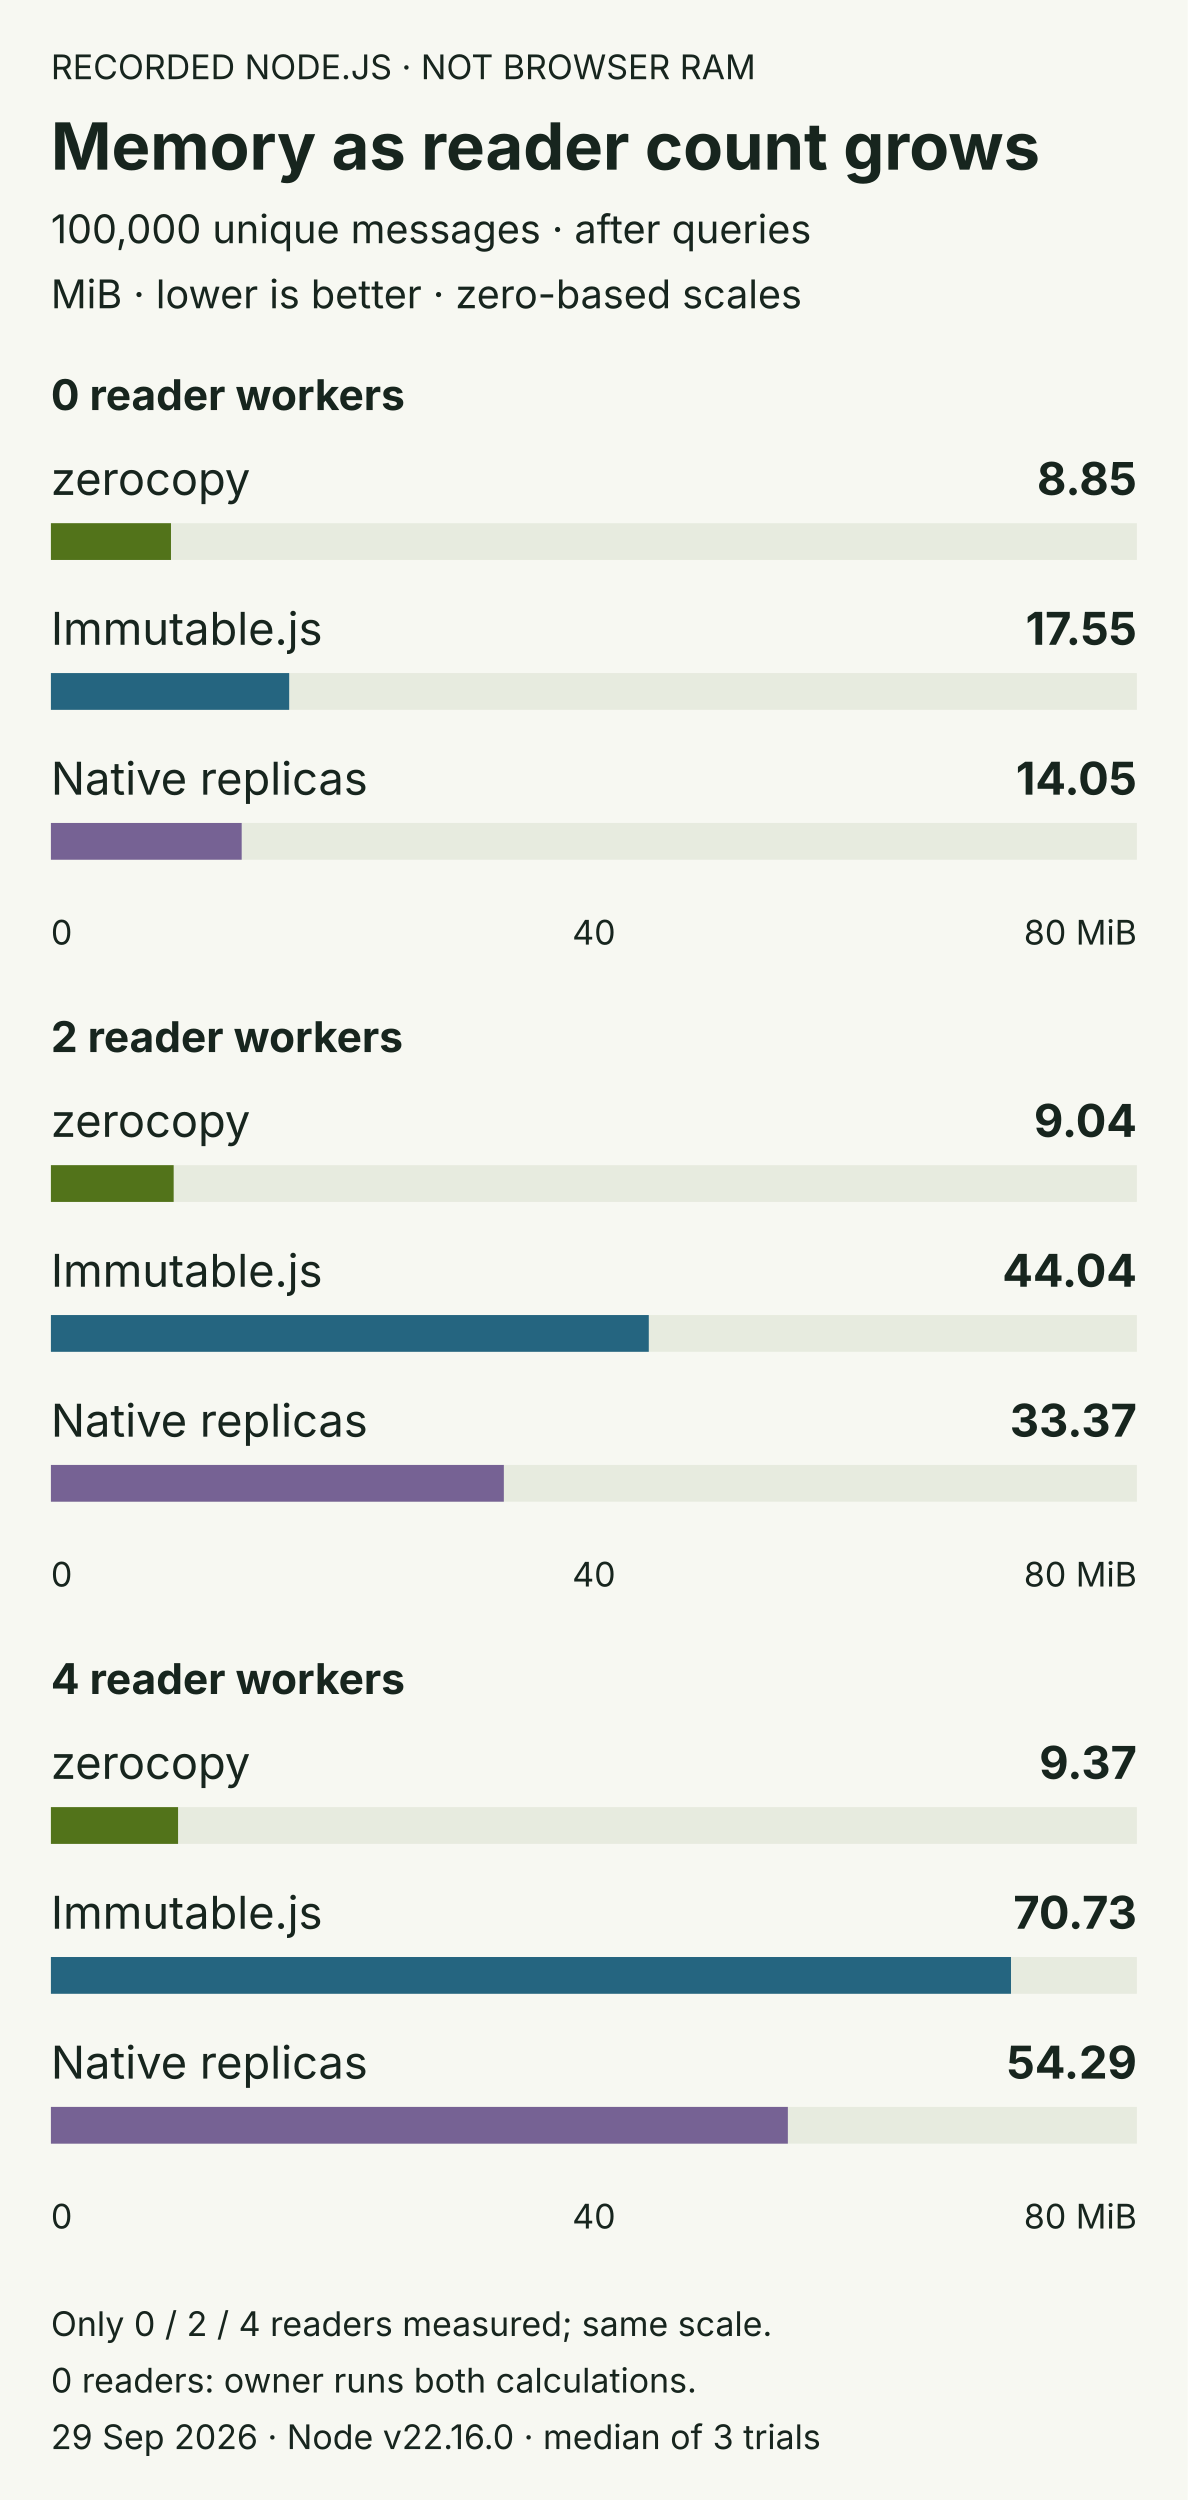
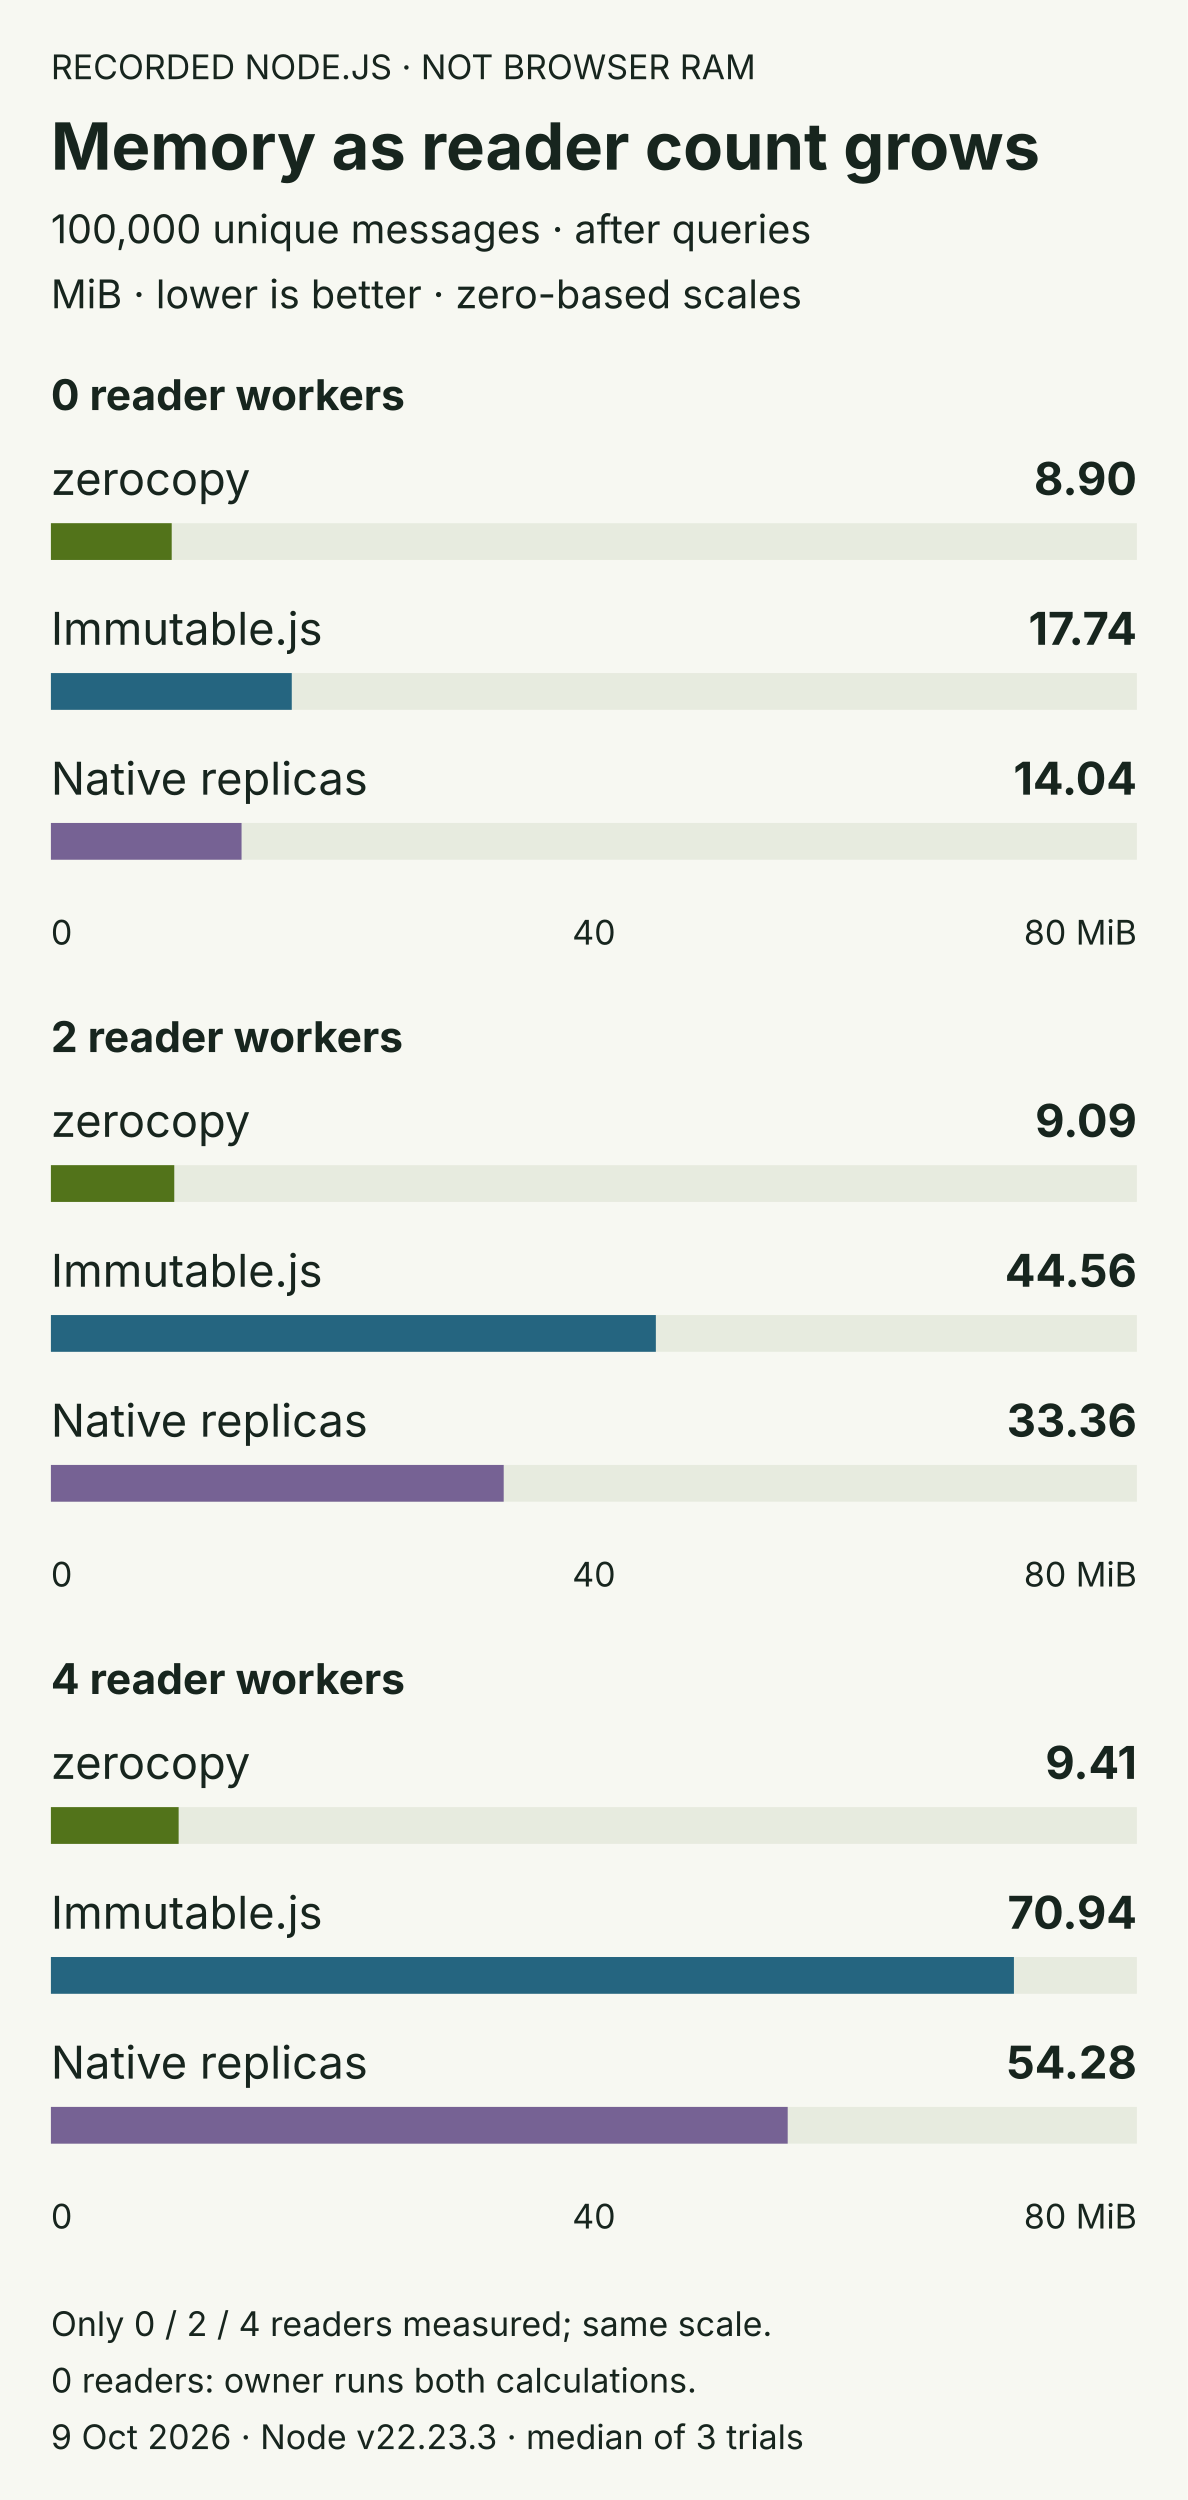
<svg xmlns="http://www.w3.org/2000/svg" width="420" height="884" viewBox="0 0 420 884" role="img" aria-labelledby="title desc">
  <rect width="420" height="884" fill="#f7f8f2" />
  <g font-family="system-ui,-apple-system,Segoe UI,sans-serif" fill="#17251e">
    <text x="18" y="28" font-size="12">RECORDED NODE.JS · NOT BROWSER RAM</text>
    <text x="18" y="60" font-size="23" font-weight="650">Memory as reader count grows</text>
    <text x="18" y="86" font-size="14">100,000 unique messages · after queries</text>
    <text x="18" y="109" font-size="14">MiB · lower is better · zero-based scales</text>
    <text x="18" y="145" font-size="15" font-weight="650">0 reader workers</text>
    <text x="18" y="175" font-size="16">zerocopy</text>
-     <text x="402" y="175" text-anchor="end" font-size="16" font-weight="650">8.85</text>
+     <text x="402" y="175" text-anchor="end" font-size="16" font-weight="650">8.90</text>
    <rect x="18" y="185" width="384" height="13" fill="#e7ebdf" />
-     <rect x="18" y="185" width="42.458" height="13" fill="#52731a" />
+     <rect x="18" y="185" width="42.716" height="13" fill="#52731a" />
    <text x="18" y="228" font-size="16">Immutable.js</text>
-     <text x="402" y="228" text-anchor="end" font-size="16" font-weight="650">17.55</text>
+     <text x="402" y="228" text-anchor="end" font-size="16" font-weight="650">17.74</text>
    <rect x="18" y="238" width="384" height="13" fill="#e7ebdf" />
-     <rect x="18" y="238" width="84.256" height="13" fill="#256580" />
+     <rect x="18" y="238" width="85.168" height="13" fill="#256580" />
    <text x="18" y="281" font-size="16">Native replicas</text>
-     <text x="402" y="281" text-anchor="end" font-size="16" font-weight="650">14.05</text>
+     <text x="402" y="281" text-anchor="end" font-size="16" font-weight="650">14.04</text>
    <rect x="18" y="291" width="384" height="13" fill="#e7ebdf" />
-     <rect x="18" y="291" width="67.46" height="13" fill="#766294" />
+     <rect x="18" y="291" width="67.413" height="13" fill="#766294" />
    <text x="18" y="334" font-size="12">0</text>
    <text x="210" y="334" text-anchor="middle" font-size="12">40</text>
    <text x="402" y="334" text-anchor="end" font-size="12">80 MiB</text>
    <text x="18" y="372" font-size="15" font-weight="650">2 reader workers</text>
    <text x="18" y="402" font-size="16">zerocopy</text>
-     <text x="402" y="402" text-anchor="end" font-size="16" font-weight="650">9.04</text>
+     <text x="402" y="402" text-anchor="end" font-size="16" font-weight="650">9.09</text>
    <rect x="18" y="412" width="384" height="13" fill="#e7ebdf" />
-     <rect x="18" y="412" width="43.408" height="13" fill="#52731a" />
+     <rect x="18" y="412" width="43.621" height="13" fill="#52731a" />
    <text x="18" y="455" font-size="16">Immutable.js</text>
-     <text x="402" y="455" text-anchor="end" font-size="16" font-weight="650">44.04</text>
+     <text x="402" y="455" text-anchor="end" font-size="16" font-weight="650">44.56</text>
    <rect x="18" y="465" width="384" height="13" fill="#e7ebdf" />
-     <rect x="18" y="465" width="211.41" height="13" fill="#256580" />
+     <rect x="18" y="465" width="213.91" height="13" fill="#256580" />
    <text x="18" y="508" font-size="16">Native replicas</text>
-     <text x="402" y="508" text-anchor="end" font-size="16" font-weight="650">33.37</text>
+     <text x="402" y="508" text-anchor="end" font-size="16" font-weight="650">33.36</text>
    <rect x="18" y="518" width="384" height="13" fill="#e7ebdf" />
-     <rect x="18" y="518" width="160.159" height="13" fill="#766294" />
+     <rect x="18" y="518" width="160.109" height="13" fill="#766294" />
    <text x="18" y="561" font-size="12">0</text>
    <text x="210" y="561" text-anchor="middle" font-size="12">40</text>
    <text x="402" y="561" text-anchor="end" font-size="12">80 MiB</text>
    <text x="18" y="599" font-size="15" font-weight="650">4 reader workers</text>
    <text x="18" y="629" font-size="16">zerocopy</text>
-     <text x="402" y="629" text-anchor="end" font-size="16" font-weight="650">9.37</text>
+     <text x="402" y="629" text-anchor="end" font-size="16" font-weight="650">9.41</text>
    <rect x="18" y="639" width="384" height="13" fill="#e7ebdf" />
-     <rect x="18" y="639" width="44.964" height="13" fill="#52731a" />
+     <rect x="18" y="639" width="45.168" height="13" fill="#52731a" />
    <text x="18" y="682" font-size="16">Immutable.js</text>
-     <text x="402" y="682" text-anchor="end" font-size="16" font-weight="650">70.73</text>
+     <text x="402" y="682" text-anchor="end" font-size="16" font-weight="650">70.94</text>
    <rect x="18" y="692" width="384" height="13" fill="#e7ebdf" />
-     <rect x="18" y="692" width="339.487" height="13" fill="#256580" />
+     <rect x="18" y="692" width="340.522" height="13" fill="#256580" />
    <text x="18" y="735" font-size="16">Native replicas</text>
-     <text x="402" y="735" text-anchor="end" font-size="16" font-weight="650">54.29</text>
+     <text x="402" y="735" text-anchor="end" font-size="16" font-weight="650">54.28</text>
    <rect x="18" y="745" width="384" height="13" fill="#e7ebdf" />
-     <rect x="18" y="745" width="260.587" height="13" fill="#766294" />
+     <rect x="18" y="745" width="260.531" height="13" fill="#766294" />
    <text x="18" y="788" font-size="12">0</text>
    <text x="210" y="788" text-anchor="middle" font-size="12">40</text>
    <text x="402" y="788" text-anchor="end" font-size="12">80 MiB</text>
    <text x="18" y="826" font-size="12">Only 0 / 2 / 4 readers measured; same scale.</text>
    <text x="18" y="846" font-size="12">0 readers: owner runs both calculations.</text>
-     <text x="18" y="866" font-size="12">29 Sep 2026 · Node v22.16.0 · median of 3 trials</text>
+     <text x="18" y="866" font-size="12">9 Oct 2026 · Node v22.23.3 · median of 3 trials</text>
  </g>
</svg>
